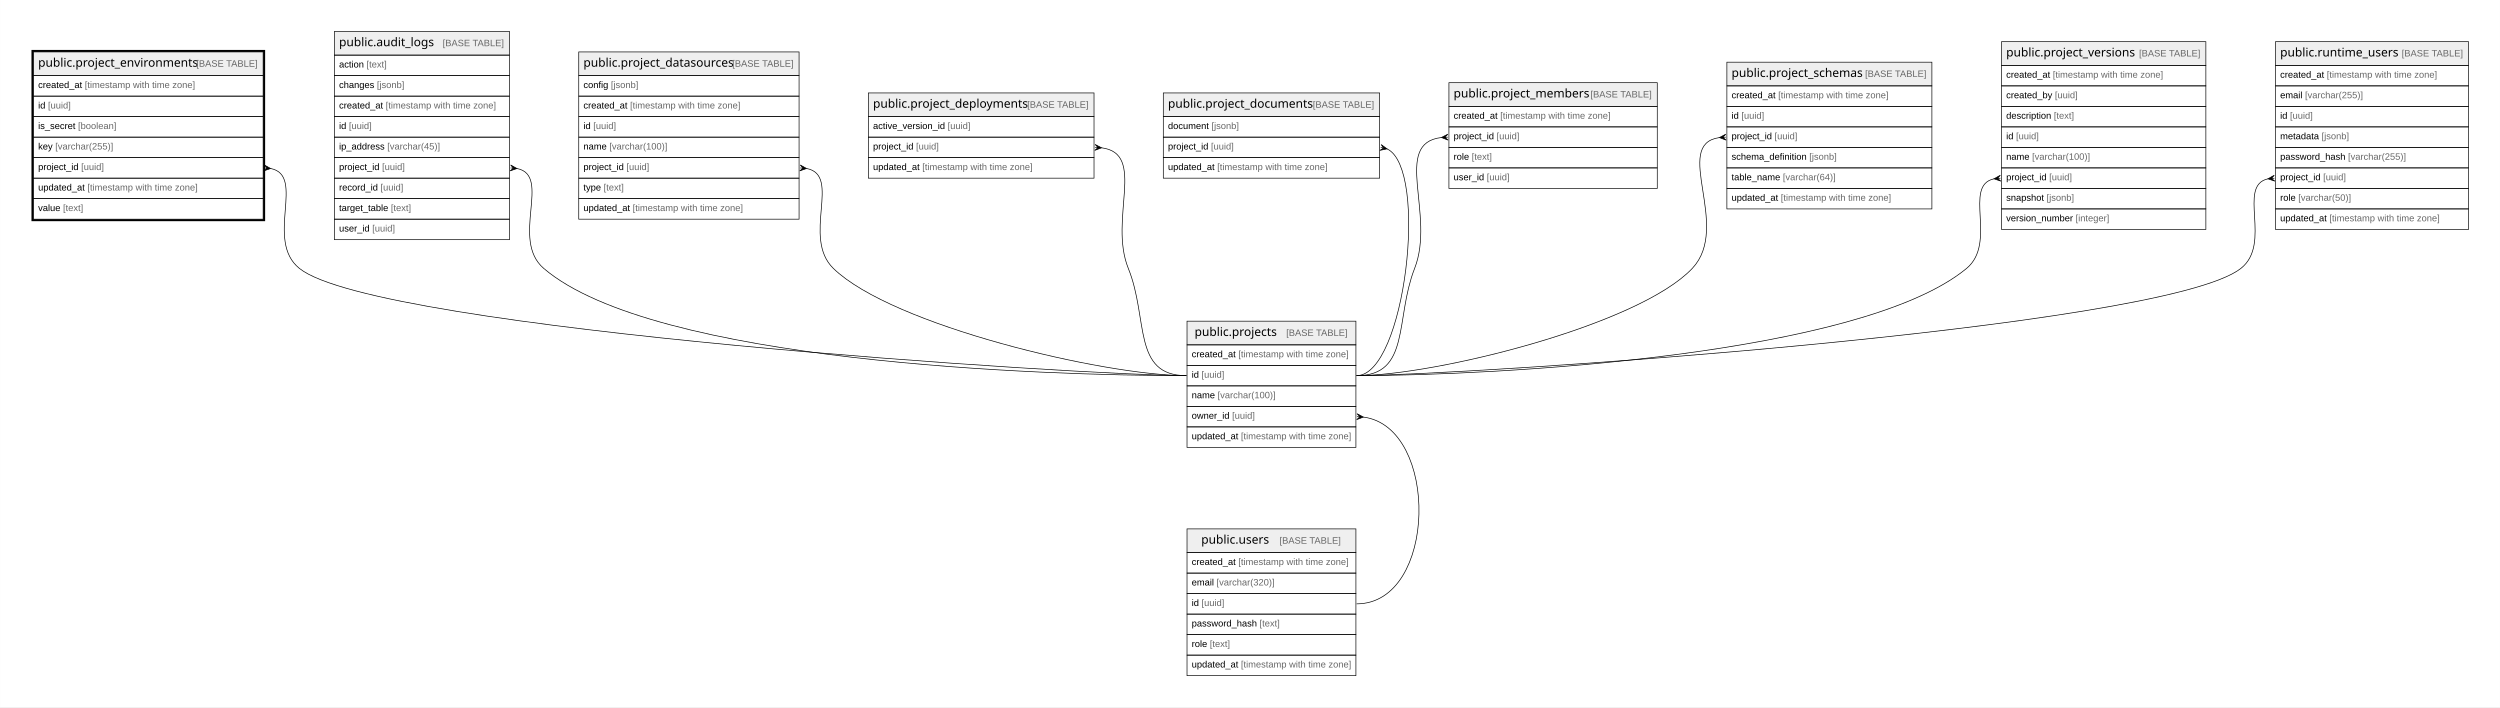
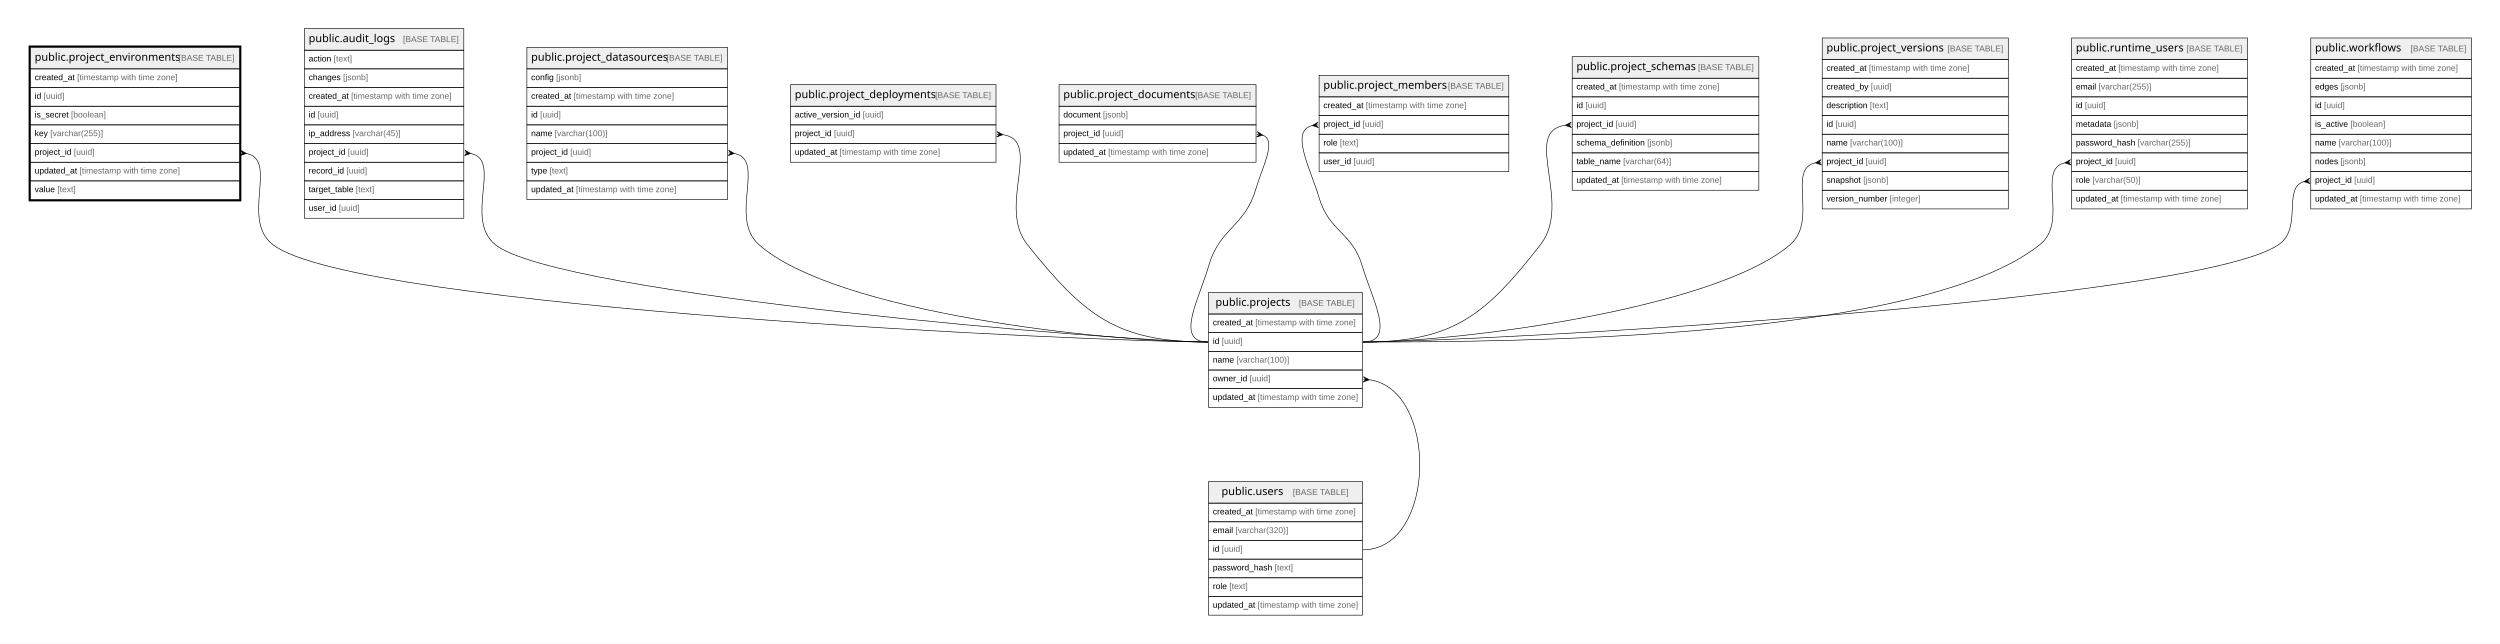
- <svg xmlns="http://www.w3.org/2000/svg" width="3755pt" height="1062pt" viewBox="0.00 0.00 3754.85 1062.00">
+ <svg xmlns="http://www.w3.org/2000/svg" width="4124pt" height="1062pt" viewBox="0.00 0.00 4124.35 1062.00">
  <g id="graph0" class="graph" transform="scale(1 1) rotate(0) translate(4 1058)">
-     <polygon fill="white" stroke="none" points="-4,4 -4,-1058 3750.85,-1058 3750.85,4 -4,4" />
+     <polygon fill="white" stroke="none" points="-4,4 -4,-1058 4120.35,-1058 4120.35,4 -4,4" />
    <g id="node1" class="node">
      <polygon fill="#efefef" stroke="none" points="46.2,-944.4 46.2,-980 391.14,-980 391.14,-944.4 46.2,-944.4" />
      <polygon fill="none" stroke="black" points="46.2,-944.4 46.2,-980 391.14,-980 391.14,-944.4 46.2,-944.4" />
      <text text-anchor="start" x="53.2" y="-957.8" font-family="Arial Bold" font-size="18.00">public.project_environments</text>
      <text text-anchor="start" x="259.65" y="-957.8" font-family="Arial" font-size="14.00">    </text>
      <text text-anchor="start" x="290.76" y="-957.8" font-family="Arial" font-size="14.00" fill="#666666">[BASE TABLE]</text>
      <polygon fill="none" stroke="black" points="46.2,-913.6 46.2,-944.4 391.14,-944.4 391.14,-913.6 46.2,-913.6" />
      <text text-anchor="start" x="53.2" y="-925.8" font-family="Arial" font-size="14.00">created_at </text>
      <text text-anchor="start" x="123.25" y="-925.8" font-family="Arial" font-size="14.00" fill="#666666">[timestamp with time zone]</text>
      <polygon fill="none" stroke="black" points="46.2,-882.8 46.2,-913.6 391.14,-913.6 391.14,-882.8 46.2,-882.8" />
      <text text-anchor="start" x="53.2" y="-895" font-family="Arial" font-size="14.00">id </text>
      <text text-anchor="start" x="67.99" y="-895" font-family="Arial" font-size="14.00" fill="#666666">[uuid]</text>
      <polygon fill="none" stroke="black" points="46.2,-852 46.2,-882.8 391.14,-882.8 391.14,-852 46.2,-852" />
      <text text-anchor="start" x="53.2" y="-864.2" font-family="Arial" font-size="14.00">is_secret </text>
      <text text-anchor="start" x="113.11" y="-864.2" font-family="Arial" font-size="14.00" fill="#666666">[boolean]</text>
      <polygon fill="none" stroke="black" points="46.2,-821.2 46.2,-852 391.14,-852 391.14,-821.2 46.2,-821.2" />
      <text text-anchor="start" x="53.2" y="-833.4" font-family="Arial" font-size="14.00">key </text>
      <text text-anchor="start" x="78.88" y="-833.4" font-family="Arial" font-size="14.00" fill="#666666">[varchar(255)]</text>
      <polygon fill="none" stroke="black" points="46.2,-790.4 46.2,-821.2 391.14,-821.2 391.14,-790.4 46.2,-790.4" />
      <text text-anchor="start" x="53.2" y="-802.6" font-family="Arial" font-size="14.00">project_id </text>
      <text text-anchor="start" x="117.79" y="-802.6" font-family="Arial" font-size="14.00" fill="#666666">[uuid]</text>
      <polygon fill="none" stroke="black" points="46.2,-759.6 46.2,-790.4 391.14,-790.4 391.14,-759.6 46.2,-759.6" />
      <text text-anchor="start" x="53.2" y="-771.8" font-family="Arial" font-size="14.00">updated_at </text>
      <text text-anchor="start" x="127.16" y="-771.8" font-family="Arial" font-size="14.00" fill="#666666">[timestamp with time zone]</text>
      <polygon fill="none" stroke="black" points="46.2,-728.8 46.2,-759.6 391.14,-759.6 391.14,-728.8 46.2,-728.8" />
      <text text-anchor="start" x="53.2" y="-741" font-family="Arial" font-size="14.00">value </text>
      <text text-anchor="start" x="90.56" y="-741" font-family="Arial" font-size="14.00" fill="#666666">[text]</text>
      <polygon fill="none" stroke="black" stroke-width="3" points="44.7,-727.3 44.7,-981.5 392.64,-981.5 392.64,-727.3 44.7,-727.3" />
    </g>
    <g id="node2" class="node">
-       <polygon fill="#efefef" stroke="none" points="1778.83,-540 1778.83,-575.6 2032.51,-575.6 2032.51,-540 1778.83,-540" />
-       <polygon fill="none" stroke="black" points="1778.83,-540 1778.83,-575.6 2032.51,-575.6 2032.51,-540 1778.83,-540" />
-       <text text-anchor="start" x="1790.19" y="-553.4" font-family="Arial Bold" font-size="18.00">public.projects</text>
-       <text text-anchor="start" x="1896.66" y="-553.4" font-family="Arial" font-size="14.00">    </text>
-       <text text-anchor="start" x="1927.78" y="-553.4" font-family="Arial" font-size="14.00" fill="#666666">[BASE TABLE]</text>
-       <polygon fill="none" stroke="black" points="1778.83,-509.2 1778.83,-540 2032.51,-540 2032.51,-509.2 1778.83,-509.2" />
-       <text text-anchor="start" x="1785.83" y="-521.4" font-family="Arial" font-size="14.00">created_at </text>
-       <text text-anchor="start" x="1855.87" y="-521.4" font-family="Arial" font-size="14.00" fill="#666666">[timestamp with time zone]</text>
-       <polygon fill="none" stroke="black" points="1778.83,-478.4 1778.83,-509.2 2032.51,-509.2 2032.51,-478.4 1778.83,-478.4" />
-       <text text-anchor="start" x="1785.83" y="-490.6" font-family="Arial" font-size="14.00">id </text>
-       <text text-anchor="start" x="1800.61" y="-490.6" font-family="Arial" font-size="14.00" fill="#666666">[uuid]</text>
-       <polygon fill="none" stroke="black" points="1778.83,-447.6 1778.83,-478.4 2032.51,-478.4 2032.51,-447.6 1778.83,-447.6" />
-       <text text-anchor="start" x="1785.83" y="-459.8" font-family="Arial" font-size="14.00">name </text>
-       <text text-anchor="start" x="1824.74" y="-459.8" font-family="Arial" font-size="14.00" fill="#666666">[varchar(100)]</text>
-       <polygon fill="none" stroke="black" points="1778.83,-416.8 1778.83,-447.6 2032.51,-447.6 2032.51,-416.8 1778.83,-416.8" />
-       <text text-anchor="start" x="1785.83" y="-429" font-family="Arial" font-size="14.00">owner_id </text>
-       <text text-anchor="start" x="1846.53" y="-429" font-family="Arial" font-size="14.00" fill="#666666">[uuid]</text>
-       <polygon fill="none" stroke="black" points="1778.83,-386 1778.83,-416.8 2032.51,-416.8 2032.51,-386 1778.83,-386" />
-       <text text-anchor="start" x="1785.83" y="-398.2" font-family="Arial" font-size="14.00">updated_at </text>
-       <text text-anchor="start" x="1859.78" y="-398.2" font-family="Arial" font-size="14.00" fill="#666666">[timestamp with time zone]</text>
+       <polygon fill="#efefef" stroke="none" points="1989.83,-540 1989.83,-575.6 2243.51,-575.6 2243.51,-540 1989.83,-540" />
+       <polygon fill="none" stroke="black" points="1989.83,-540 1989.83,-575.6 2243.51,-575.6 2243.51,-540 1989.83,-540" />
+       <text text-anchor="start" x="2001.19" y="-553.4" font-family="Arial Bold" font-size="18.00">public.projects</text>
+       <text text-anchor="start" x="2107.66" y="-553.4" font-family="Arial" font-size="14.00">    </text>
+       <text text-anchor="start" x="2138.78" y="-553.4" font-family="Arial" font-size="14.00" fill="#666666">[BASE TABLE]</text>
+       <polygon fill="none" stroke="black" points="1989.83,-509.2 1989.83,-540 2243.51,-540 2243.51,-509.2 1989.83,-509.2" />
+       <text text-anchor="start" x="1996.83" y="-521.4" font-family="Arial" font-size="14.00">created_at </text>
+       <text text-anchor="start" x="2066.87" y="-521.4" font-family="Arial" font-size="14.00" fill="#666666">[timestamp with time zone]</text>
+       <polygon fill="none" stroke="black" points="1989.83,-478.4 1989.83,-509.2 2243.51,-509.2 2243.51,-478.4 1989.83,-478.4" />
+       <text text-anchor="start" x="1996.83" y="-490.6" font-family="Arial" font-size="14.00">id </text>
+       <text text-anchor="start" x="2011.61" y="-490.6" font-family="Arial" font-size="14.00" fill="#666666">[uuid]</text>
+       <polygon fill="none" stroke="black" points="1989.83,-447.6 1989.83,-478.4 2243.51,-478.4 2243.51,-447.6 1989.83,-447.6" />
+       <text text-anchor="start" x="1996.83" y="-459.8" font-family="Arial" font-size="14.00">name </text>
+       <text text-anchor="start" x="2035.74" y="-459.8" font-family="Arial" font-size="14.00" fill="#666666">[varchar(100)]</text>
+       <polygon fill="none" stroke="black" points="1989.83,-416.8 1989.83,-447.6 2243.51,-447.6 2243.51,-416.8 1989.83,-416.8" />
+       <text text-anchor="start" x="1996.83" y="-429" font-family="Arial" font-size="14.00">owner_id </text>
+       <text text-anchor="start" x="2057.53" y="-429" font-family="Arial" font-size="14.00" fill="#666666">[uuid]</text>
+       <polygon fill="none" stroke="black" points="1989.83,-386 1989.83,-416.8 2243.51,-416.8 2243.51,-386 1989.83,-386" />
+       <text text-anchor="start" x="1996.83" y="-398.2" font-family="Arial" font-size="14.00">updated_at </text>
+       <text text-anchor="start" x="2070.78" y="-398.2" font-family="Arial" font-size="14.00" fill="#666666">[timestamp with time zone]</text>
    </g>
    <g id="edge1" class="edge">
-       <path fill="none" stroke="black" d="M402.24,-804.94C455.97,-794.74 393.02,-696.96 445.67,-654.8 562.05,-561.61 1628.73,-493.8 1777.83,-493.8" />
-       <polygon fill="black" stroke="black" points="402.43,-804.92 392.09,-801.29 397.12,-805.37 392.8,-805.74 392.8,-805.74 392.8,-805.74 397.12,-805.37 392.85,-810.26 402.43,-804.92" />
-     </g>
-     <g id="node11" class="node">
-       <polygon fill="#efefef" stroke="none" points="1778.83,-228 1778.83,-263.6 2032.51,-263.6 2032.51,-228 1778.83,-228" />
-       <polygon fill="none" stroke="black" points="1778.83,-228 1778.83,-263.6 2032.51,-263.6 2032.51,-228 1778.83,-228" />
-       <text text-anchor="start" x="1800.18" y="-241.4" font-family="Arial Bold" font-size="18.00">public.users</text>
-       <text text-anchor="start" x="1886.67" y="-241.4" font-family="Arial" font-size="14.00">    </text>
-       <text text-anchor="start" x="1917.78" y="-241.4" font-family="Arial" font-size="14.00" fill="#666666">[BASE TABLE]</text>
-       <polygon fill="none" stroke="black" points="1778.83,-197.2 1778.83,-228 2032.51,-228 2032.51,-197.2 1778.83,-197.2" />
-       <text text-anchor="start" x="1785.83" y="-209.4" font-family="Arial" font-size="14.00">created_at </text>
-       <text text-anchor="start" x="1855.87" y="-209.4" font-family="Arial" font-size="14.00" fill="#666666">[timestamp with time zone]</text>
-       <polygon fill="none" stroke="black" points="1778.83,-166.4 1778.83,-197.2 2032.51,-197.2 2032.51,-166.4 1778.83,-166.4" />
-       <text text-anchor="start" x="1785.83" y="-178.6" font-family="Arial" font-size="14.00">email </text>
-       <text text-anchor="start" x="1823.17" y="-178.6" font-family="Arial" font-size="14.00" fill="#666666">[varchar(320)]</text>
-       <polygon fill="none" stroke="black" points="1778.83,-135.6 1778.83,-166.4 2032.51,-166.4 2032.51,-135.6 1778.83,-135.6" />
-       <text text-anchor="start" x="1785.83" y="-147.8" font-family="Arial" font-size="14.00">id </text>
-       <text text-anchor="start" x="1800.61" y="-147.8" font-family="Arial" font-size="14.00" fill="#666666">[uuid]</text>
-       <polygon fill="none" stroke="black" points="1778.83,-104.8 1778.83,-135.6 2032.51,-135.6 2032.51,-104.8 1778.83,-104.8" />
-       <text text-anchor="start" x="1785.83" y="-117" font-family="Arial" font-size="14.00">password_hash </text>
-       <text text-anchor="start" x="1887.78" y="-117" font-family="Arial" font-size="14.00" fill="#666666">[text]</text>
-       <polygon fill="none" stroke="black" points="1778.83,-74 1778.83,-104.8 2032.51,-104.8 2032.51,-74 1778.83,-74" />
-       <text text-anchor="start" x="1785.83" y="-86.2" font-family="Arial" font-size="14.00">role </text>
-       <text text-anchor="start" x="1813.06" y="-86.2" font-family="Arial" font-size="14.00" fill="#666666">[text]</text>
-       <polygon fill="none" stroke="black" points="1778.83,-43.2 1778.83,-74 2032.51,-74 2032.51,-43.2 1778.83,-43.2" />
-       <text text-anchor="start" x="1785.83" y="-55.4" font-family="Arial" font-size="14.00">updated_at </text>
-       <text text-anchor="start" x="1859.78" y="-55.4" font-family="Arial" font-size="14.00" fill="#666666">[timestamp with time zone]</text>
-     </g>
-     <g id="edge10" class="edge">
-       <path fill="none" stroke="black" d="M2043.83,-431.54C2158.39,-416.5 2154.95,-151 2033.51,-151" />
-       <polygon fill="black" stroke="black" points="2043.82,-431.54 2033.55,-427.69 2038.5,-431.88 2034.18,-432.16 2034.18,-432.16 2034.18,-432.16 2038.5,-431.88 2034.13,-436.67 2043.82,-431.54" />
+       <path fill="none" stroke="black" d="M402.23,-804.93C455.94,-794.7 392.68,-696.53 445.67,-654.8 581.11,-548.15 1816.43,-493.8 1988.83,-493.8" />
+       <polygon fill="black" stroke="black" points="402.43,-804.92 392.08,-801.29 397.12,-805.37 392.8,-805.74 392.8,-805.74 392.8,-805.74 397.12,-805.37 392.85,-810.25 402.43,-804.92" />
+     </g>
+     <g id="node12" class="node">
+       <polygon fill="#efefef" stroke="none" points="1989.83,-228 1989.83,-263.6 2243.51,-263.6 2243.51,-228 1989.83,-228" />
+       <polygon fill="none" stroke="black" points="1989.83,-228 1989.83,-263.6 2243.51,-263.6 2243.51,-228 1989.83,-228" />
+       <text text-anchor="start" x="2011.18" y="-241.4" font-family="Arial Bold" font-size="18.00">public.users</text>
+       <text text-anchor="start" x="2097.67" y="-241.4" font-family="Arial" font-size="14.00">    </text>
+       <text text-anchor="start" x="2128.78" y="-241.4" font-family="Arial" font-size="14.00" fill="#666666">[BASE TABLE]</text>
+       <polygon fill="none" stroke="black" points="1989.83,-197.2 1989.83,-228 2243.51,-228 2243.51,-197.2 1989.83,-197.2" />
+       <text text-anchor="start" x="1996.83" y="-209.4" font-family="Arial" font-size="14.00">created_at </text>
+       <text text-anchor="start" x="2066.87" y="-209.4" font-family="Arial" font-size="14.00" fill="#666666">[timestamp with time zone]</text>
+       <polygon fill="none" stroke="black" points="1989.83,-166.4 1989.83,-197.2 2243.51,-197.2 2243.51,-166.4 1989.83,-166.4" />
+       <text text-anchor="start" x="1996.83" y="-178.6" font-family="Arial" font-size="14.00">email </text>
+       <text text-anchor="start" x="2034.17" y="-178.6" font-family="Arial" font-size="14.00" fill="#666666">[varchar(320)]</text>
+       <polygon fill="none" stroke="black" points="1989.83,-135.6 1989.83,-166.4 2243.51,-166.4 2243.51,-135.6 1989.83,-135.6" />
+       <text text-anchor="start" x="1996.83" y="-147.8" font-family="Arial" font-size="14.00">id </text>
+       <text text-anchor="start" x="2011.61" y="-147.8" font-family="Arial" font-size="14.00" fill="#666666">[uuid]</text>
+       <polygon fill="none" stroke="black" points="1989.83,-104.8 1989.83,-135.6 2243.51,-135.6 2243.51,-104.8 1989.83,-104.8" />
+       <text text-anchor="start" x="1996.83" y="-117" font-family="Arial" font-size="14.00">password_hash </text>
+       <text text-anchor="start" x="2098.78" y="-117" font-family="Arial" font-size="14.00" fill="#666666">[text]</text>
+       <polygon fill="none" stroke="black" points="1989.83,-74 1989.83,-104.8 2243.51,-104.8 2243.51,-74 1989.83,-74" />
+       <text text-anchor="start" x="1996.83" y="-86.2" font-family="Arial" font-size="14.00">role </text>
+       <text text-anchor="start" x="2024.06" y="-86.2" font-family="Arial" font-size="14.00" fill="#666666">[text]</text>
+       <polygon fill="none" stroke="black" points="1989.83,-43.2 1989.83,-74 2243.51,-74 2243.51,-43.2 1989.83,-43.2" />
+       <text text-anchor="start" x="1996.83" y="-55.4" font-family="Arial" font-size="14.00">updated_at </text>
+       <text text-anchor="start" x="2070.78" y="-55.4" font-family="Arial" font-size="14.00" fill="#666666">[timestamp with time zone]</text>
+     </g>
+     <g id="edge11" class="edge">
+       <path fill="none" stroke="black" d="M2254.83,-431.54C2369.39,-416.5 2365.95,-151 2244.51,-151" />
+       <polygon fill="black" stroke="black" points="2254.82,-431.54 2244.55,-427.69 2249.5,-431.88 2245.18,-432.16 2245.18,-432.16 2245.18,-432.16 2249.5,-431.88 2245.13,-436.67 2254.82,-431.54" />
    </g>
    <g id="node3" class="node">
      <polygon fill="#efefef" stroke="none" points="498.18,-975.2 498.18,-1010.8 761.16,-1010.8 761.16,-975.2 498.18,-975.2" />
      <polygon fill="none" stroke="black" points="498.18,-975.2 498.18,-1010.8 761.16,-1010.8 761.16,-975.2 498.18,-975.2" />
      <text text-anchor="start" x="505.18" y="-988.6" font-family="Arial Bold" font-size="18.00">public.audit_logs</text>
      <text text-anchor="start" x="629.67" y="-988.6" font-family="Arial" font-size="14.00">    </text>
      <text text-anchor="start" x="660.78" y="-988.6" font-family="Arial" font-size="14.00" fill="#666666">[BASE TABLE]</text>
      <polygon fill="none" stroke="black" points="498.18,-944.4 498.18,-975.2 761.16,-975.2 761.16,-944.4 498.18,-944.4" />
      <text text-anchor="start" x="505.18" y="-956.6" font-family="Arial" font-size="14.00">action </text>
      <text text-anchor="start" x="546.43" y="-956.6" font-family="Arial" font-size="14.00" fill="#666666">[text]</text>
      <polygon fill="none" stroke="black" points="498.18,-913.6 498.18,-944.4 761.16,-944.4 761.16,-913.6 498.18,-913.6" />
      <text text-anchor="start" x="505.18" y="-925.8" font-family="Arial" font-size="14.00">changes </text>
      <text text-anchor="start" x="562" y="-925.8" font-family="Arial" font-size="14.00" fill="#666666">[jsonb]</text>
      <polygon fill="none" stroke="black" points="498.18,-882.8 498.18,-913.6 761.16,-913.6 761.16,-882.8 498.18,-882.8" />
      <text text-anchor="start" x="505.18" y="-895" font-family="Arial" font-size="14.00">created_at </text>
      <text text-anchor="start" x="575.23" y="-895" font-family="Arial" font-size="14.00" fill="#666666">[timestamp with time zone]</text>
      <polygon fill="none" stroke="black" points="498.18,-852 498.18,-882.8 761.16,-882.8 761.16,-852 498.18,-852" />
      <text text-anchor="start" x="505.18" y="-864.2" font-family="Arial" font-size="14.00">id </text>
      <text text-anchor="start" x="519.97" y="-864.2" font-family="Arial" font-size="14.00" fill="#666666">[uuid]</text>
      <polygon fill="none" stroke="black" points="498.18,-821.2 498.18,-852 761.16,-852 761.16,-821.2 498.18,-821.2" />
      <text text-anchor="start" x="505.18" y="-833.4" font-family="Arial" font-size="14.00">ip_address </text>
      <text text-anchor="start" x="577.56" y="-833.4" font-family="Arial" font-size="14.00" fill="#666666">[varchar(45)]</text>
      <polygon fill="none" stroke="black" points="498.18,-790.4 498.18,-821.2 761.16,-821.2 761.16,-790.4 498.18,-790.4" />
      <text text-anchor="start" x="505.18" y="-802.6" font-family="Arial" font-size="14.00">project_id </text>
      <text text-anchor="start" x="569.77" y="-802.6" font-family="Arial" font-size="14.00" fill="#666666">[uuid]</text>
      <polygon fill="none" stroke="black" points="498.18,-759.6 498.18,-790.4 761.16,-790.4 761.16,-759.6 498.18,-759.6" />
      <text text-anchor="start" x="505.18" y="-771.8" font-family="Arial" font-size="14.00">record_id </text>
      <text text-anchor="start" x="567.43" y="-771.8" font-family="Arial" font-size="14.00" fill="#666666">[uuid]</text>
      <polygon fill="none" stroke="black" points="498.18,-728.8 498.18,-759.6 761.16,-759.6 761.16,-728.8 498.18,-728.8" />
      <text text-anchor="start" x="505.18" y="-741" font-family="Arial" font-size="14.00">target_table </text>
      <text text-anchor="start" x="583.01" y="-741" font-family="Arial" font-size="14.00" fill="#666666">[text]</text>
      <polygon fill="none" stroke="black" points="498.18,-698 498.18,-728.8 761.16,-728.8 761.16,-698 498.18,-698" />
      <text text-anchor="start" x="505.18" y="-710.2" font-family="Arial" font-size="14.00">user_id </text>
      <text text-anchor="start" x="554.99" y="-710.2" font-family="Arial" font-size="14.00" fill="#666666">[uuid]</text>
    </g>
    <g id="edge2" class="edge">
-       <path fill="none" stroke="black" d="M772.51,-804.88C825.2,-794.49 761.79,-698.23 812.67,-654.8 978.04,-513.62 1560.38,-493.8 1777.83,-493.8" />
-       <polygon fill="black" stroke="black" points="772.45,-804.89 762.09,-801.29 767.14,-805.36 762.82,-805.74 762.82,-805.74 762.82,-805.74 767.14,-805.36 762.89,-810.25 772.45,-804.89" />
+       <path fill="none" stroke="black" d="M772.51,-804.88C825.13,-794.4 761.16,-697.49 812.67,-654.8 914.23,-570.63 1856.92,-493.8 1988.83,-493.8" />
+       <polygon fill="black" stroke="black" points="772.45,-804.88 762.09,-801.29 767.14,-805.36 762.82,-805.74 762.82,-805.74 762.82,-805.74 767.14,-805.36 762.89,-810.25 772.45,-804.88" />
    </g>
    <g id="node4" class="node">
      <polygon fill="#efefef" stroke="none" points="865.21,-944.4 865.21,-980 1196.13,-980 1196.13,-944.4 865.21,-944.4" />
      <polygon fill="none" stroke="black" points="865.21,-944.4 865.21,-980 1196.13,-980 1196.13,-944.4 865.21,-944.4" />
      <text text-anchor="start" x="872.21" y="-957.8" font-family="Arial Bold" font-size="18.00">public.project_datasources</text>
      <text text-anchor="start" x="1064.64" y="-957.8" font-family="Arial" font-size="14.00">    </text>
      <text text-anchor="start" x="1095.75" y="-957.8" font-family="Arial" font-size="14.00" fill="#666666">[BASE TABLE]</text>
      <polygon fill="none" stroke="black" points="865.21,-913.6 865.21,-944.4 1196.13,-944.4 1196.13,-913.6 865.21,-913.6" />
      <text text-anchor="start" x="872.21" y="-925.8" font-family="Arial" font-size="14.00">config </text>
      <text text-anchor="start" x="913.46" y="-925.8" font-family="Arial" font-size="14.00" fill="#666666">[jsonb]</text>
      <polygon fill="none" stroke="black" points="865.21,-882.8 865.21,-913.6 1196.13,-913.6 1196.13,-882.8 865.21,-882.8" />
      <text text-anchor="start" x="872.21" y="-895" font-family="Arial" font-size="14.00">created_at </text>
      <text text-anchor="start" x="942.26" y="-895" font-family="Arial" font-size="14.00" fill="#666666">[timestamp with time zone]</text>
      <polygon fill="none" stroke="black" points="865.21,-852 865.21,-882.8 1196.13,-882.8 1196.13,-852 865.21,-852" />
      <text text-anchor="start" x="872.21" y="-864.2" font-family="Arial" font-size="14.00">id </text>
      <text text-anchor="start" x="887" y="-864.2" font-family="Arial" font-size="14.00" fill="#666666">[uuid]</text>
      <polygon fill="none" stroke="black" points="865.21,-821.2 865.21,-852 1196.13,-852 1196.13,-821.2 865.21,-821.2" />
      <text text-anchor="start" x="872.21" y="-833.4" font-family="Arial" font-size="14.00">name </text>
      <text text-anchor="start" x="911.12" y="-833.4" font-family="Arial" font-size="14.00" fill="#666666">[varchar(100)]</text>
      <polygon fill="none" stroke="black" points="865.21,-790.4 865.21,-821.2 1196.13,-821.2 1196.13,-790.4 865.21,-790.4" />
      <text text-anchor="start" x="872.21" y="-802.6" font-family="Arial" font-size="14.00">project_id </text>
      <text text-anchor="start" x="936.8" y="-802.6" font-family="Arial" font-size="14.00" fill="#666666">[uuid]</text>
      <polygon fill="none" stroke="black" points="865.21,-759.6 865.21,-790.4 1196.13,-790.4 1196.13,-759.6 865.21,-759.6" />
      <text text-anchor="start" x="872.21" y="-771.8" font-family="Arial" font-size="14.00">type </text>
      <text text-anchor="start" x="902.56" y="-771.8" font-family="Arial" font-size="14.00" fill="#666666">[text]</text>
      <polygon fill="none" stroke="black" points="865.21,-728.8 865.21,-759.6 1196.13,-759.6 1196.13,-728.8 865.21,-728.8" />
      <text text-anchor="start" x="872.21" y="-741" font-family="Arial" font-size="14.00">updated_at </text>
      <text text-anchor="start" x="946.17" y="-741" font-family="Arial" font-size="14.00" fill="#666666">[timestamp with time zone]</text>
    </g>
    <g id="edge3" class="edge">
-       <path fill="none" stroke="black" d="M1207.51,-804.91C1260.5,-794.84 1199.7,-701.43 1247.67,-654.8 1335.95,-568.97 1654.7,-493.8 1777.83,-493.8" />
-       <polygon fill="black" stroke="black" points="1207.42,-804.92 1197.08,-801.29 1202.11,-805.37 1197.79,-805.74 1197.79,-805.74 1197.79,-805.74 1202.11,-805.37 1197.84,-810.26 1207.42,-804.92" />
+       <path fill="none" stroke="black" d="M1207.49,-804.9C1260.3,-794.62 1197.85,-699.46 1247.67,-654.8 1373.17,-542.3 1820.28,-493.8 1988.83,-493.8" />
+       <polygon fill="black" stroke="black" points="1207.42,-804.9 1197.07,-801.29 1202.11,-805.37 1197.79,-805.74 1197.79,-805.74 1197.79,-805.74 1202.11,-805.37 1197.85,-810.25 1207.42,-804.9" />
    </g>
    <g id="node5" class="node">
      <polygon fill="#efefef" stroke="none" points="1300.2,-882.8 1300.2,-918.4 1639.14,-918.4 1639.14,-882.8 1300.2,-882.8" />
      <polygon fill="none" stroke="black" points="1300.2,-882.8 1300.2,-918.4 1639.14,-918.4 1639.14,-882.8 1300.2,-882.8" />
      <text text-anchor="start" x="1307.2" y="-896.2" font-family="Arial Bold" font-size="18.00">public.project_deployments</text>
      <text text-anchor="start" x="1507.65" y="-896.2" font-family="Arial" font-size="14.00">    </text>
      <text text-anchor="start" x="1538.77" y="-896.2" font-family="Arial" font-size="14.00" fill="#666666">[BASE TABLE]</text>
      <polygon fill="none" stroke="black" points="1300.2,-852 1300.2,-882.8 1639.14,-882.8 1639.14,-852 1300.2,-852" />
      <text text-anchor="start" x="1307.2" y="-864.2" font-family="Arial" font-size="14.00">active_version_id </text>
      <text text-anchor="start" x="1419.26" y="-864.2" font-family="Arial" font-size="14.00" fill="#666666">[uuid]</text>
      <polygon fill="none" stroke="black" points="1300.2,-821.2 1300.2,-852 1639.14,-852 1639.14,-821.2 1300.2,-821.2" />
      <text text-anchor="start" x="1307.2" y="-833.4" font-family="Arial" font-size="14.00">project_id </text>
      <text text-anchor="start" x="1371.79" y="-833.4" font-family="Arial" font-size="14.00" fill="#666666">[uuid]</text>
      <polygon fill="none" stroke="black" points="1300.2,-790.4 1300.2,-821.2 1639.14,-821.2 1639.14,-790.4 1300.2,-790.4" />
      <text text-anchor="start" x="1307.2" y="-802.6" font-family="Arial" font-size="14.00">updated_at </text>
      <text text-anchor="start" x="1381.16" y="-802.6" font-family="Arial" font-size="14.00" fill="#666666">[timestamp with time zone]</text>
    </g>
    <g id="edge4" class="edge">
-       <path fill="none" stroke="black" d="M1650.15,-836.03C1718.62,-827.71 1660.63,-729.23 1690.67,-654.8 1721.12,-579.35 1696.46,-493.8 1777.83,-493.8" />
-       <polygon fill="black" stroke="black" points="1650.46,-836.02 1640.22,-832.09 1645.13,-836.32 1640.81,-836.56 1640.81,-836.56 1640.81,-836.56 1645.13,-836.32 1640.73,-841.07 1650.46,-836.02" />
+       <path fill="none" stroke="black" d="M1650.44,-835.91C1716.59,-826.26 1640.72,-717.41 1690.67,-654.8 1784.59,-537.07 1838.23,-493.8 1988.83,-493.8" />
+       <polygon fill="black" stroke="black" points="1650.45,-835.91 1640.17,-832.09 1645.13,-836.27 1640.81,-836.56 1640.81,-836.56 1640.81,-836.56 1645.13,-836.27 1640.77,-841.07 1650.45,-835.91" />
    </g>
    <g id="node6" class="node">
      <polygon fill="#efefef" stroke="none" points="1743.2,-882.8 1743.2,-918.4 2068.14,-918.4 2068.14,-882.8 1743.2,-882.8" />
      <polygon fill="none" stroke="black" points="1743.2,-882.8 1743.2,-918.4 2068.14,-918.4 2068.14,-882.8 1743.2,-882.8" />
      <text text-anchor="start" x="1750.2" y="-896.2" font-family="Arial Bold" font-size="18.00">public.project_documents</text>
      <text text-anchor="start" x="1936.65" y="-896.2" font-family="Arial" font-size="14.00">    </text>
      <text text-anchor="start" x="1967.77" y="-896.2" font-family="Arial" font-size="14.00" fill="#666666">[BASE TABLE]</text>
      <polygon fill="none" stroke="black" points="1743.2,-852 1743.2,-882.8 2068.14,-882.8 2068.14,-852 1743.2,-852" />
      <text text-anchor="start" x="1750.2" y="-864.2" font-family="Arial" font-size="14.00">document </text>
      <text text-anchor="start" x="1815.57" y="-864.2" font-family="Arial" font-size="14.00" fill="#666666">[jsonb]</text>
      <polygon fill="none" stroke="black" points="1743.2,-821.2 1743.2,-852 2068.14,-852 2068.14,-821.2 1743.2,-821.2" />
      <text text-anchor="start" x="1750.2" y="-833.4" font-family="Arial" font-size="14.00">project_id </text>
      <text text-anchor="start" x="1814.79" y="-833.4" font-family="Arial" font-size="14.00" fill="#666666">[uuid]</text>
      <polygon fill="none" stroke="black" points="1743.2,-790.4 1743.2,-821.2 2068.14,-821.2 2068.14,-790.4 1743.2,-790.4" />
      <text text-anchor="start" x="1750.2" y="-802.6" font-family="Arial" font-size="14.00">updated_at </text>
      <text text-anchor="start" x="1824.16" y="-802.6" font-family="Arial" font-size="14.00" fill="#666666">[timestamp with time zone]</text>
    </g>
    <g id="edge5" class="edge">
-       <path fill="none" stroke="black" d="M2079.18,-834.41C2142.3,-805.22 2106.51,-493.8 2033.51,-493.8" />
-       <polygon fill="black" stroke="black" points="2079.24,-834.4 2068.51,-832.13 2074.02,-835.53 2069.79,-836.46 2069.79,-836.46 2069.79,-836.46 2074.02,-835.53 2070.42,-840.93 2079.24,-834.4" />
+       <path fill="none" stroke="black" d="M2079.19,-835.08C2103.02,-826.33 2077.98,-781.52 2068.14,-747.2 2049.7,-682.95 2008.16,-683.08 1989.83,-618.8 1974.59,-565.37 1933.27,-493.8 1988.83,-493.8" />
+       <polygon fill="black" stroke="black" points="2079.36,-835.06 2068.8,-832.1 2074.08,-835.85 2069.8,-836.5 2069.8,-836.5 2069.8,-836.5 2074.08,-835.85 2070.14,-841 2079.36,-835.06" />
    </g>
    <g id="node7" class="node">
      <polygon fill="#efefef" stroke="none" points="2172.2,-898.2 2172.2,-933.8 2485.14,-933.8 2485.14,-898.2 2172.2,-898.2" />
      <polygon fill="none" stroke="black" points="2172.2,-898.2 2172.2,-933.8 2485.14,-933.8 2485.14,-898.2 2172.2,-898.2" />
      <text text-anchor="start" x="2179.2" y="-911.6" font-family="Arial Bold" font-size="18.00">public.project_members</text>
      <text text-anchor="start" x="2353.65" y="-911.6" font-family="Arial" font-size="14.00">    </text>
      <text text-anchor="start" x="2384.76" y="-911.6" font-family="Arial" font-size="14.00" fill="#666666">[BASE TABLE]</text>
      <polygon fill="none" stroke="black" points="2172.2,-867.4 2172.2,-898.2 2485.14,-898.2 2485.14,-867.4 2172.2,-867.4" />
      <text text-anchor="start" x="2179.2" y="-879.6" font-family="Arial" font-size="14.00">created_at </text>
      <text text-anchor="start" x="2249.25" y="-879.6" font-family="Arial" font-size="14.00" fill="#666666">[timestamp with time zone]</text>
      <polygon fill="none" stroke="black" points="2172.2,-836.6 2172.2,-867.4 2485.14,-867.4 2485.14,-836.6 2172.2,-836.6" />
      <text text-anchor="start" x="2179.2" y="-848.8" font-family="Arial" font-size="14.00">project_id </text>
      <text text-anchor="start" x="2243.79" y="-848.8" font-family="Arial" font-size="14.00" fill="#666666">[uuid]</text>
      <polygon fill="none" stroke="black" points="2172.2,-805.8 2172.2,-836.6 2485.14,-836.6 2485.14,-805.8 2172.2,-805.8" />
      <text text-anchor="start" x="2179.2" y="-818" font-family="Arial" font-size="14.00">role </text>
      <text text-anchor="start" x="2206.43" y="-818" font-family="Arial" font-size="14.00" fill="#666666">[text]</text>
      <polygon fill="none" stroke="black" points="2172.2,-775 2172.2,-805.8 2485.14,-805.8 2485.14,-775 2172.2,-775" />
      <text text-anchor="start" x="2179.2" y="-787.2" font-family="Arial" font-size="14.00">user_id </text>
      <text text-anchor="start" x="2229.01" y="-787.2" font-family="Arial" font-size="14.00" fill="#666666">[uuid]</text>
    </g>
    <g id="edge6" class="edge">
-       <path fill="none" stroke="black" d="M2160.87,-851.44C2086.53,-842.78 2152.33,-735.58 2120.67,-654.8 2090.98,-579.04 2114.88,-493.8 2033.51,-493.8" />
-       <polygon fill="black" stroke="black" points="2160.88,-851.44 2170.62,-856.48 2166.21,-851.73 2170.53,-851.96 2170.53,-851.96 2170.53,-851.96 2166.21,-851.73 2171.11,-847.49 2160.88,-851.44" />
+       <path fill="none" stroke="black" d="M2161.27,-851.01C2123.19,-842.39 2158.21,-779.46 2172.2,-731.8 2188.93,-674.82 2226.79,-675.78 2243.51,-618.8 2259.15,-565.49 2300.07,-493.8 2244.51,-493.8" />
+       <polygon fill="black" stroke="black" points="2160.92,-850.97 2170.42,-856.44 2166.23,-851.5 2170.53,-851.93 2170.53,-851.93 2170.53,-851.93 2166.23,-851.5 2171.32,-847.49 2160.92,-850.97" />
    </g>
    <g id="node8" class="node">
      <polygon fill="#efefef" stroke="none" points="2589.7,-929 2589.7,-964.6 2897.63,-964.6 2897.63,-929 2589.7,-929" />
      <polygon fill="none" stroke="black" points="2589.7,-929 2589.7,-964.6 2897.63,-964.6 2897.63,-929 2589.7,-929" />
      <text text-anchor="start" x="2596.7" y="-942.4" font-family="Arial Bold" font-size="18.00">public.project_schemas</text>
      <text text-anchor="start" x="2766.15" y="-942.4" font-family="Arial" font-size="14.00">    </text>
      <text text-anchor="start" x="2797.26" y="-942.4" font-family="Arial" font-size="14.00" fill="#666666">[BASE TABLE]</text>
      <polygon fill="none" stroke="black" points="2589.7,-898.2 2589.7,-929 2897.63,-929 2897.63,-898.2 2589.7,-898.2" />
      <text text-anchor="start" x="2596.7" y="-910.4" font-family="Arial" font-size="14.00">created_at </text>
      <text text-anchor="start" x="2666.75" y="-910.4" font-family="Arial" font-size="14.00" fill="#666666">[timestamp with time zone]</text>
      <polygon fill="none" stroke="black" points="2589.7,-867.4 2589.7,-898.2 2897.63,-898.2 2897.63,-867.4 2589.7,-867.4" />
      <text text-anchor="start" x="2596.7" y="-879.6" font-family="Arial" font-size="14.00">id </text>
      <text text-anchor="start" x="2611.49" y="-879.6" font-family="Arial" font-size="14.00" fill="#666666">[uuid]</text>
      <polygon fill="none" stroke="black" points="2589.7,-836.6 2589.7,-867.4 2897.63,-867.4 2897.63,-836.6 2589.7,-836.6" />
      <text text-anchor="start" x="2596.7" y="-848.8" font-family="Arial" font-size="14.00">project_id </text>
      <text text-anchor="start" x="2661.29" y="-848.8" font-family="Arial" font-size="14.00" fill="#666666">[uuid]</text>
      <polygon fill="none" stroke="black" points="2589.7,-805.8 2589.7,-836.6 2897.63,-836.6 2897.63,-805.8 2589.7,-805.8" />
      <text text-anchor="start" x="2596.7" y="-818" font-family="Arial" font-size="14.00">schema_definition </text>
      <text text-anchor="start" x="2713.44" y="-818" font-family="Arial" font-size="14.00" fill="#666666">[jsonb]</text>
      <polygon fill="none" stroke="black" points="2589.7,-775 2589.7,-805.8 2897.63,-805.8 2897.63,-775 2589.7,-775" />
      <text text-anchor="start" x="2596.7" y="-787.2" font-family="Arial" font-size="14.00">table_name </text>
      <text text-anchor="start" x="2673.76" y="-787.2" font-family="Arial" font-size="14.00" fill="#666666">[varchar(64)]</text>
      <polygon fill="none" stroke="black" points="2589.7,-744.2 2589.7,-775 2897.63,-775 2897.63,-744.2 2589.7,-744.2" />
      <text text-anchor="start" x="2596.7" y="-756.4" font-family="Arial" font-size="14.00">updated_at </text>
      <text text-anchor="start" x="2670.66" y="-756.4" font-family="Arial" font-size="14.00" fill="#666666">[timestamp with time zone]</text>
    </g>
    <g id="edge7" class="edge">
-       <path fill="none" stroke="black" d="M2578.51,-851.35C2506.24,-841.33 2597.32,-717.88 2537.67,-654.8 2456.86,-569.35 2151.12,-493.8 2033.51,-493.8" />
-       <polygon fill="black" stroke="black" points="2578.39,-851.34 2588.08,-856.47 2583.71,-851.68 2588.03,-851.96 2588.03,-851.96 2588.03,-851.96 2583.71,-851.68 2588.65,-847.49 2578.39,-851.34" />
+       <path fill="none" stroke="black" d="M2578.47,-851.38C2505.71,-841.78 2590.96,-723.34 2537.67,-654.8 2446.42,-537.45 2393.16,-493.8 2244.51,-493.8" />
+       <polygon fill="black" stroke="black" points="2578.39,-851.37 2588.09,-856.47 2583.71,-851.7 2588.03,-851.96 2588.03,-851.96 2588.03,-851.96 2583.71,-851.7 2588.64,-847.49 2578.39,-851.37" />
    </g>
    <g id="node9" class="node">
      <polygon fill="#efefef" stroke="none" points="3002.19,-959.8 3002.19,-995.4 3309.14,-995.4 3309.14,-959.8 3002.19,-959.8" />
      <polygon fill="none" stroke="black" points="3002.19,-959.8 3002.19,-995.4 3309.14,-995.4 3309.14,-959.8 3002.19,-959.8" />
      <text text-anchor="start" x="3009.19" y="-973.2" font-family="Arial Bold" font-size="18.00">public.project_versions</text>
      <text text-anchor="start" x="3177.65" y="-973.2" font-family="Arial" font-size="14.00">    </text>
      <text text-anchor="start" x="3208.77" y="-973.2" font-family="Arial" font-size="14.00" fill="#666666">[BASE TABLE]</text>
      <polygon fill="none" stroke="black" points="3002.19,-929 3002.19,-959.8 3309.14,-959.8 3309.14,-929 3002.19,-929" />
      <text text-anchor="start" x="3009.19" y="-941.2" font-family="Arial" font-size="14.00">created_at </text>
      <text text-anchor="start" x="3079.24" y="-941.2" font-family="Arial" font-size="14.00" fill="#666666">[timestamp with time zone]</text>
      <polygon fill="none" stroke="black" points="3002.19,-898.2 3002.19,-929 3309.14,-929 3309.14,-898.2 3002.19,-898.2" />
      <text text-anchor="start" x="3009.19" y="-910.4" font-family="Arial" font-size="14.00">created_by </text>
      <text text-anchor="start" x="3082.35" y="-910.4" font-family="Arial" font-size="14.00" fill="#666666">[uuid]</text>
      <polygon fill="none" stroke="black" points="3002.19,-867.4 3002.19,-898.2 3309.14,-898.2 3309.14,-867.4 3002.19,-867.4" />
      <text text-anchor="start" x="3009.19" y="-879.6" font-family="Arial" font-size="14.00">description </text>
      <text text-anchor="start" x="3080.79" y="-879.6" font-family="Arial" font-size="14.00" fill="#666666">[text]</text>
      <polygon fill="none" stroke="black" points="3002.19,-836.6 3002.19,-867.4 3309.14,-867.4 3309.14,-836.6 3002.19,-836.6" />
      <text text-anchor="start" x="3009.19" y="-848.8" font-family="Arial" font-size="14.00">id </text>
      <text text-anchor="start" x="3023.98" y="-848.8" font-family="Arial" font-size="14.00" fill="#666666">[uuid]</text>
      <polygon fill="none" stroke="black" points="3002.19,-805.8 3002.19,-836.6 3309.14,-836.6 3309.14,-805.8 3002.19,-805.8" />
      <text text-anchor="start" x="3009.19" y="-818" font-family="Arial" font-size="14.00">name </text>
      <text text-anchor="start" x="3048.1" y="-818" font-family="Arial" font-size="14.00" fill="#666666">[varchar(100)]</text>
      <polygon fill="none" stroke="black" points="3002.19,-775 3002.19,-805.8 3309.14,-805.8 3309.14,-775 3002.19,-775" />
      <text text-anchor="start" x="3009.19" y="-787.2" font-family="Arial" font-size="14.00">project_id </text>
      <text text-anchor="start" x="3073.79" y="-787.2" font-family="Arial" font-size="14.00" fill="#666666">[uuid]</text>
      <polygon fill="none" stroke="black" points="3002.19,-744.2 3002.19,-775 3309.14,-775 3309.14,-744.2 3002.19,-744.2" />
      <text text-anchor="start" x="3009.19" y="-756.4" font-family="Arial" font-size="14.00">snapshot </text>
      <text text-anchor="start" x="3069.9" y="-756.4" font-family="Arial" font-size="14.00" fill="#666666">[jsonb]</text>
      <polygon fill="none" stroke="black" points="3002.19,-713.4 3002.19,-744.2 3309.14,-744.2 3309.14,-713.4 3002.19,-713.4" />
      <text text-anchor="start" x="3009.19" y="-725.6" font-family="Arial" font-size="14.00">version_number </text>
      <text text-anchor="start" x="3113.47" y="-725.6" font-family="Arial" font-size="14.00" fill="#666666">[integer]</text>
    </g>
    <g id="edge8" class="edge">
-       <path fill="none" stroke="black" d="M2990.83,-789.39C2943.9,-779.15 2996.35,-693.39 2949.67,-654.8 2790.35,-523.09 2240.22,-493.8 2033.51,-493.8" />
-       <polygon fill="black" stroke="black" points="2990.91,-789.4 3000.43,-794.85 2996.22,-789.92 3000.53,-790.34 3000.53,-790.34 3000.53,-790.34 2996.22,-789.92 3001.3,-785.89 2990.91,-789.4" />
+       <path fill="none" stroke="black" d="M2990.82,-789.41C2943.78,-779.29 2995.36,-694.56 2949.67,-654.8 2828.41,-549.29 2405.24,-493.8 2244.51,-493.8" />
+       <polygon fill="black" stroke="black" points="2990.91,-789.41 3000.43,-794.85 2996.22,-789.92 3000.53,-790.34 3000.53,-790.34 3000.53,-790.34 2996.22,-789.92 3001.29,-785.89 2990.91,-789.41" />
    </g>
    <g id="node10" class="node">
      <polygon fill="#efefef" stroke="none" points="3413.69,-959.8 3413.69,-995.4 3703.65,-995.4 3703.65,-959.8 3413.69,-959.8" />
      <polygon fill="none" stroke="black" points="3413.69,-959.8 3413.69,-995.4 3703.65,-995.4 3703.65,-959.8 3413.69,-959.8" />
      <text text-anchor="start" x="3420.69" y="-973.2" font-family="Arial Bold" font-size="18.00">public.runtime_users</text>
      <text text-anchor="start" x="3572.16" y="-973.2" font-family="Arial" font-size="14.00">    </text>
      <text text-anchor="start" x="3603.28" y="-973.2" font-family="Arial" font-size="14.00" fill="#666666">[BASE TABLE]</text>
      <polygon fill="none" stroke="black" points="3413.69,-929 3413.69,-959.8 3703.65,-959.8 3703.65,-929 3413.69,-929" />
      <text text-anchor="start" x="3420.69" y="-941.2" font-family="Arial" font-size="14.00">created_at </text>
      <text text-anchor="start" x="3490.74" y="-941.2" font-family="Arial" font-size="14.00" fill="#666666">[timestamp with time zone]</text>
      <polygon fill="none" stroke="black" points="3413.69,-898.2 3413.69,-929 3703.65,-929 3703.65,-898.2 3413.69,-898.2" />
      <text text-anchor="start" x="3420.69" y="-910.4" font-family="Arial" font-size="14.00">email </text>
      <text text-anchor="start" x="3458.03" y="-910.4" font-family="Arial" font-size="14.00" fill="#666666">[varchar(255)]</text>
      <polygon fill="none" stroke="black" points="3413.69,-867.4 3413.69,-898.2 3703.65,-898.2 3703.65,-867.4 3413.69,-867.4" />
      <text text-anchor="start" x="3420.69" y="-879.6" font-family="Arial" font-size="14.00">id </text>
      <text text-anchor="start" x="3435.47" y="-879.6" font-family="Arial" font-size="14.00" fill="#666666">[uuid]</text>
      <polygon fill="none" stroke="black" points="3413.69,-836.6 3413.69,-867.4 3703.65,-867.4 3703.65,-836.6 3413.69,-836.6" />
      <text text-anchor="start" x="3420.69" y="-848.8" font-family="Arial" font-size="14.00">metadata </text>
      <text text-anchor="start" x="3482.95" y="-848.8" font-family="Arial" font-size="14.00" fill="#666666">[jsonb]</text>
      <polygon fill="none" stroke="black" points="3413.69,-805.8 3413.69,-836.6 3703.65,-836.6 3703.65,-805.8 3413.69,-805.8" />
      <text text-anchor="start" x="3420.69" y="-818" font-family="Arial" font-size="14.00">password_hash </text>
      <text text-anchor="start" x="3522.64" y="-818" font-family="Arial" font-size="14.00" fill="#666666">[varchar(255)]</text>
      <polygon fill="none" stroke="black" points="3413.69,-775 3413.69,-805.8 3703.65,-805.8 3703.65,-775 3413.69,-775" />
      <text text-anchor="start" x="3420.69" y="-787.2" font-family="Arial" font-size="14.00">project_id </text>
      <text text-anchor="start" x="3485.28" y="-787.2" font-family="Arial" font-size="14.00" fill="#666666">[uuid]</text>
      <polygon fill="none" stroke="black" points="3413.69,-744.2 3413.69,-775 3703.65,-775 3703.65,-744.2 3413.69,-744.2" />
      <text text-anchor="start" x="3420.69" y="-756.4" font-family="Arial" font-size="14.00">role </text>
      <text text-anchor="start" x="3447.92" y="-756.4" font-family="Arial" font-size="14.00" fill="#666666">[varchar(50)]</text>
      <polygon fill="none" stroke="black" points="3413.69,-713.4 3413.69,-744.2 3703.65,-744.2 3703.65,-713.4 3413.69,-713.4" />
      <text text-anchor="start" x="3420.69" y="-725.6" font-family="Arial" font-size="14.00">updated_at </text>
      <text text-anchor="start" x="3494.65" y="-725.6" font-family="Arial" font-size="14.00" fill="#666666">[timestamp with time zone]</text>
    </g>
    <g id="edge9" class="edge">
-       <path fill="none" stroke="black" d="M3402.35,-789.38C3355.63,-779 3409.24,-692.16 3361.67,-654.8 3244.76,-562.98 2182.16,-493.8 2033.51,-493.8" />
-       <polygon fill="black" stroke="black" points="3402.4,-789.39 3411.91,-794.85 3407.71,-789.91 3412.02,-790.33 3412.02,-790.33 3412.02,-790.33 3407.71,-789.91 3412.8,-785.89 3402.4,-789.39" />
+       <path fill="none" stroke="black" d="M3402.35,-789.39C3355.58,-779.07 3408.82,-692.7 3361.67,-654.8 3166.17,-497.66 2495.33,-493.8 2244.51,-493.8" />
+       <polygon fill="black" stroke="black" points="3402.4,-789.39 3411.92,-794.85 3407.71,-789.91 3412.02,-790.33 3412.02,-790.33 3412.02,-790.33 3407.71,-789.91 3412.79,-785.89 3402.4,-789.39" />
+     </g>
+     <g id="node11" class="node">
+       <polygon fill="#efefef" stroke="none" points="3808.18,-959.8 3808.18,-995.4 4073.15,-995.4 4073.15,-959.8 3808.18,-959.8" />
+       <polygon fill="none" stroke="black" points="3808.18,-959.8 3808.18,-995.4 4073.15,-995.4 4073.15,-959.8 3808.18,-959.8" />
+       <text text-anchor="start" x="3815.18" y="-973.2" font-family="Arial Bold" font-size="18.00">public.workflows</text>
+       <text text-anchor="start" x="3941.66" y="-973.2" font-family="Arial" font-size="14.00">    </text>
+       <text text-anchor="start" x="3972.78" y="-973.2" font-family="Arial" font-size="14.00" fill="#666666">[BASE TABLE]</text>
+       <polygon fill="none" stroke="black" points="3808.18,-929 3808.18,-959.8 4073.15,-959.8 4073.15,-929 3808.18,-929" />
+       <text text-anchor="start" x="3815.18" y="-941.2" font-family="Arial" font-size="14.00">created_at </text>
+       <text text-anchor="start" x="3885.23" y="-941.2" font-family="Arial" font-size="14.00" fill="#666666">[timestamp with time zone]</text>
+       <polygon fill="none" stroke="black" points="3808.18,-898.2 3808.18,-929 4073.15,-929 4073.15,-898.2 3808.18,-898.2" />
+       <text text-anchor="start" x="3815.18" y="-910.4" font-family="Arial" font-size="14.00">edges </text>
+       <text text-anchor="start" x="3857.22" y="-910.4" font-family="Arial" font-size="14.00" fill="#666666">[jsonb]</text>
+       <polygon fill="none" stroke="black" points="3808.18,-867.4 3808.18,-898.2 4073.15,-898.2 4073.15,-867.4 3808.18,-867.4" />
+       <text text-anchor="start" x="3815.18" y="-879.6" font-family="Arial" font-size="14.00">id </text>
+       <text text-anchor="start" x="3829.97" y="-879.6" font-family="Arial" font-size="14.00" fill="#666666">[uuid]</text>
+       <polygon fill="none" stroke="black" points="3808.18,-836.6 3808.18,-867.4 4073.15,-867.4 4073.15,-836.6 3808.18,-836.6" />
+       <text text-anchor="start" x="3815.18" y="-848.8" font-family="Arial" font-size="14.00">is_active </text>
+       <text text-anchor="start" x="3873.54" y="-848.8" font-family="Arial" font-size="14.00" fill="#666666">[boolean]</text>
+       <polygon fill="none" stroke="black" points="3808.18,-805.8 3808.18,-836.6 4073.15,-836.6 4073.15,-805.8 3808.18,-805.8" />
+       <text text-anchor="start" x="3815.18" y="-818" font-family="Arial" font-size="14.00">name </text>
+       <text text-anchor="start" x="3854.09" y="-818" font-family="Arial" font-size="14.00" fill="#666666">[varchar(100)]</text>
+       <polygon fill="none" stroke="black" points="3808.18,-775 3808.18,-805.8 4073.15,-805.8 4073.15,-775 3808.18,-775" />
+       <text text-anchor="start" x="3815.18" y="-787.2" font-family="Arial" font-size="14.00">nodes </text>
+       <text text-anchor="start" x="3857.22" y="-787.2" font-family="Arial" font-size="14.00" fill="#666666">[jsonb]</text>
+       <polygon fill="none" stroke="black" points="3808.18,-744.2 3808.18,-775 4073.15,-775 4073.15,-744.2 3808.18,-744.2" />
+       <text text-anchor="start" x="3815.18" y="-756.4" font-family="Arial" font-size="14.00">project_id </text>
+       <text text-anchor="start" x="3879.77" y="-756.4" font-family="Arial" font-size="14.00" fill="#666666">[uuid]</text>
+       <polygon fill="none" stroke="black" points="3808.18,-713.4 3808.18,-744.2 4073.15,-744.2 4073.15,-713.4 3808.18,-713.4" />
+       <text text-anchor="start" x="3815.18" y="-725.6" font-family="Arial" font-size="14.00">updated_at </text>
+       <text text-anchor="start" x="3889.14" y="-725.6" font-family="Arial" font-size="14.00" fill="#666666">[timestamp with time zone]</text>
+     </g>
+     <g id="edge10" class="edge">
+       <path fill="none" stroke="black" d="M3797.12,-758.41C3761.18,-748.71 3795.05,-682.33 3755.67,-654.8 3617.27,-558.06 2413.37,-493.8 2244.51,-493.8" />
+       <polygon fill="black" stroke="black" points="3796.92,-758.38 3806.32,-764.03 3802.22,-759.01 3806.52,-759.52 3806.52,-759.52 3806.52,-759.52 3802.22,-759.01 3807.38,-755.09 3796.92,-758.38" />
    </g>
  </g>
</svg>
